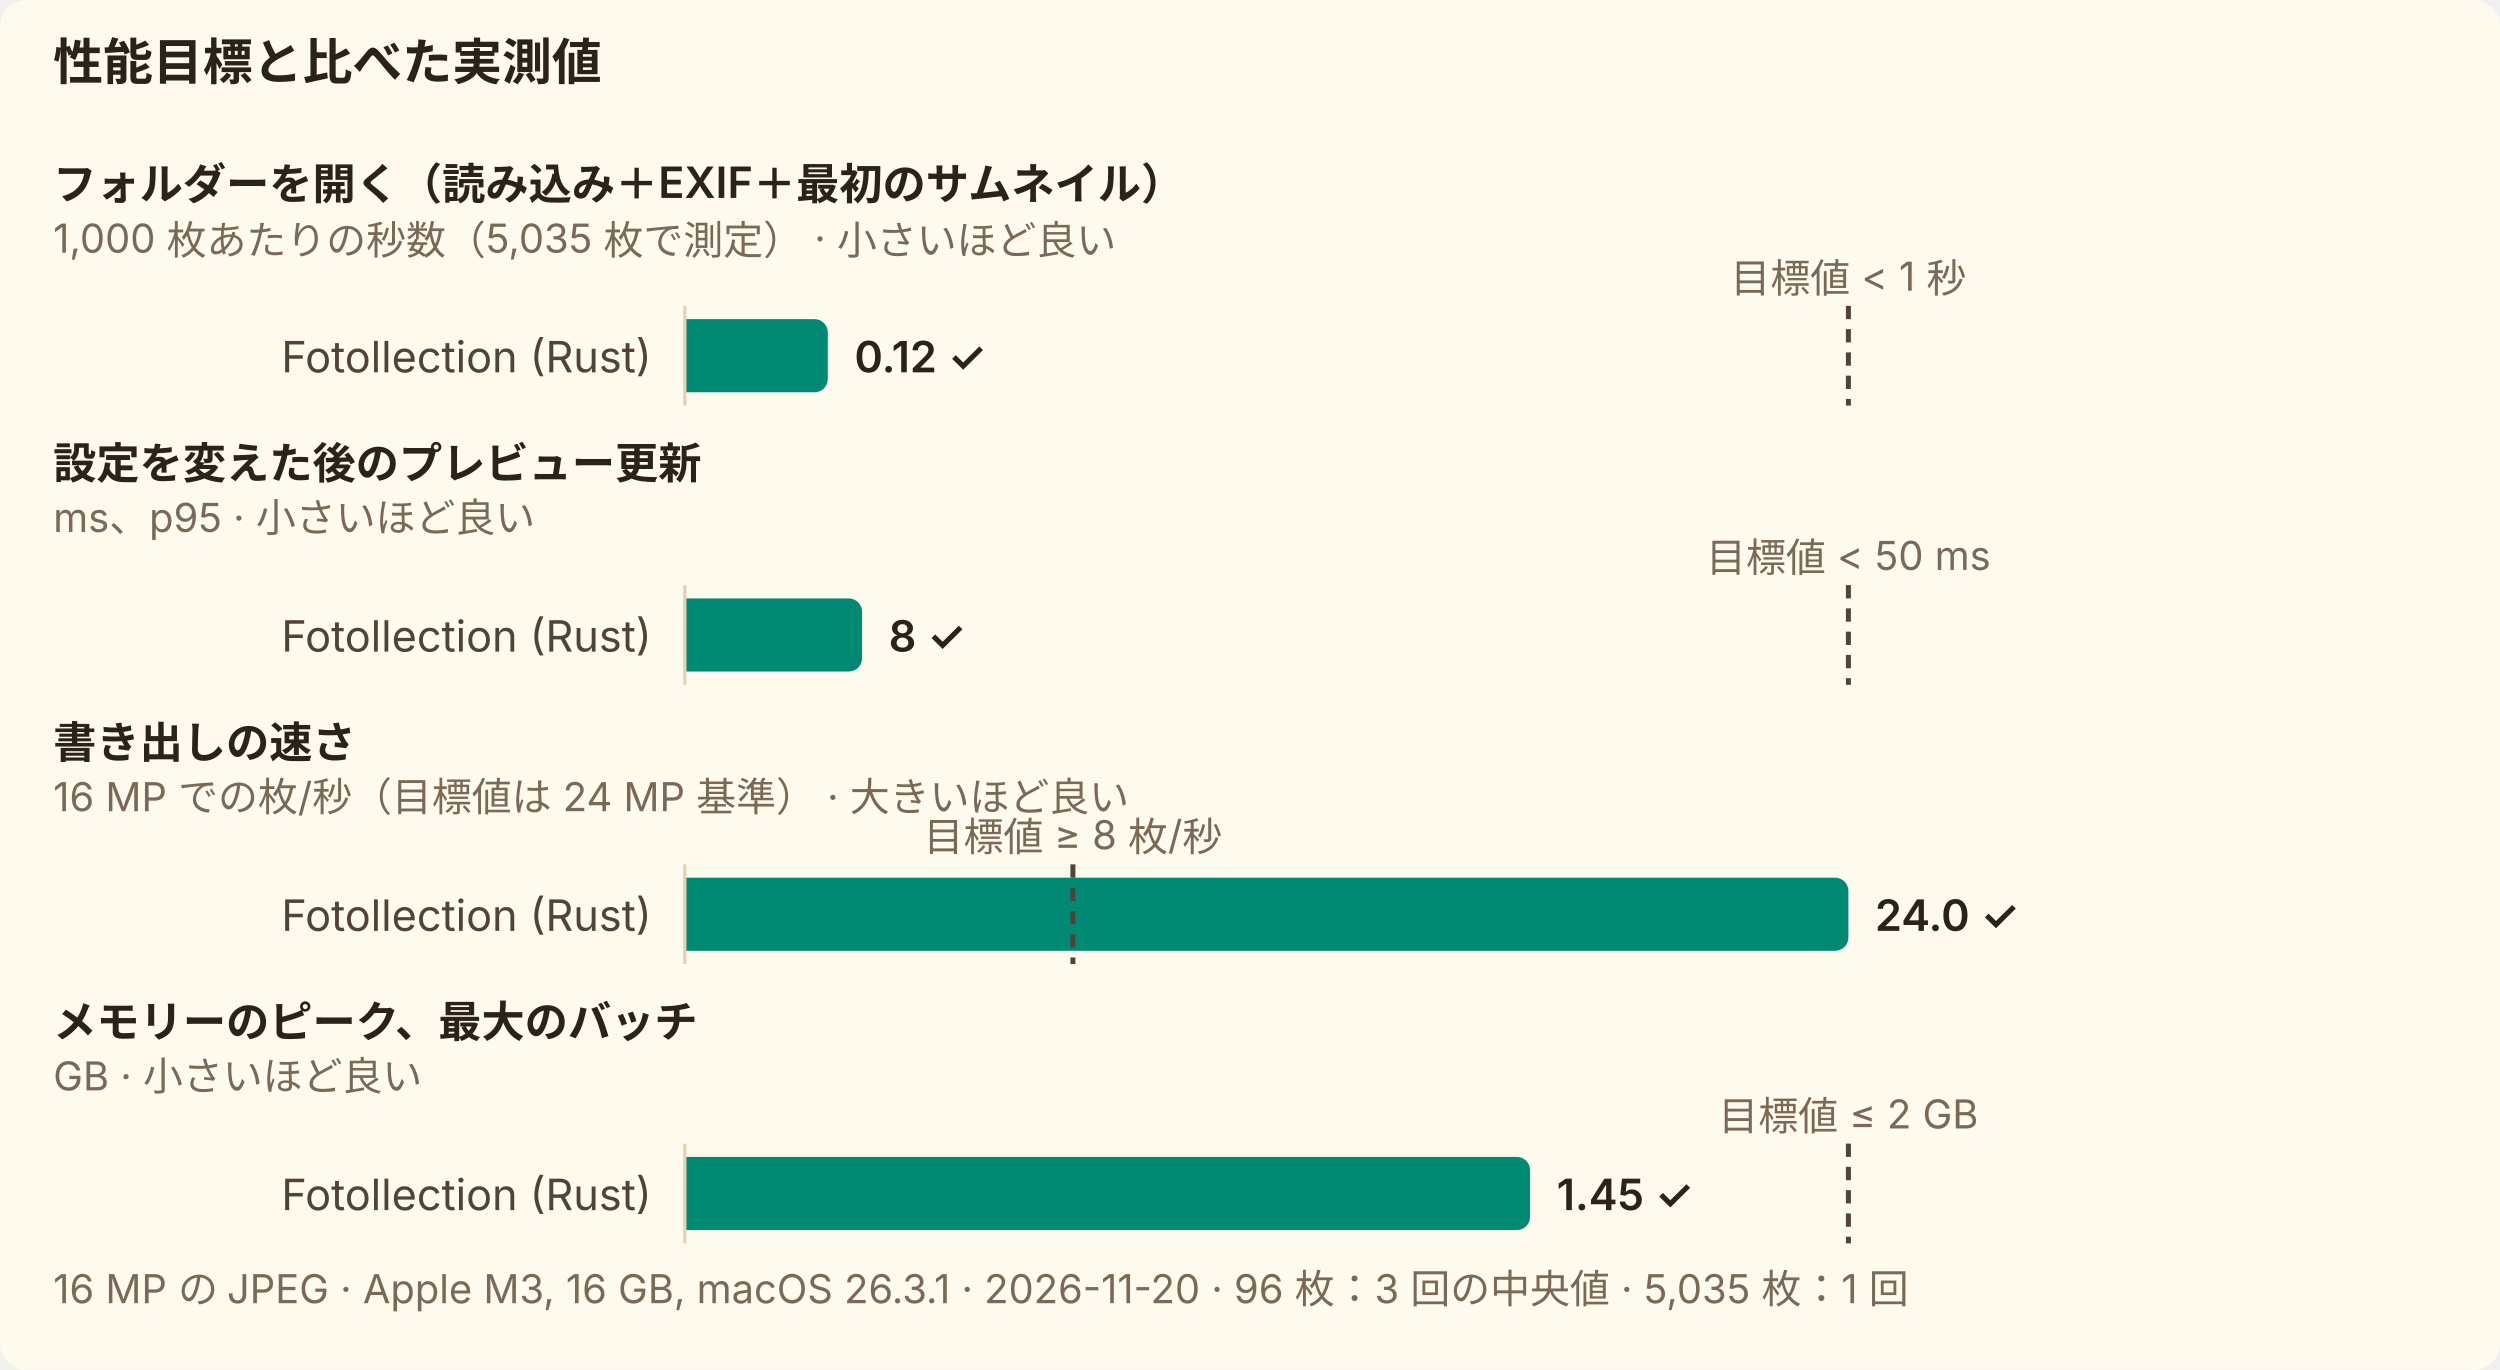
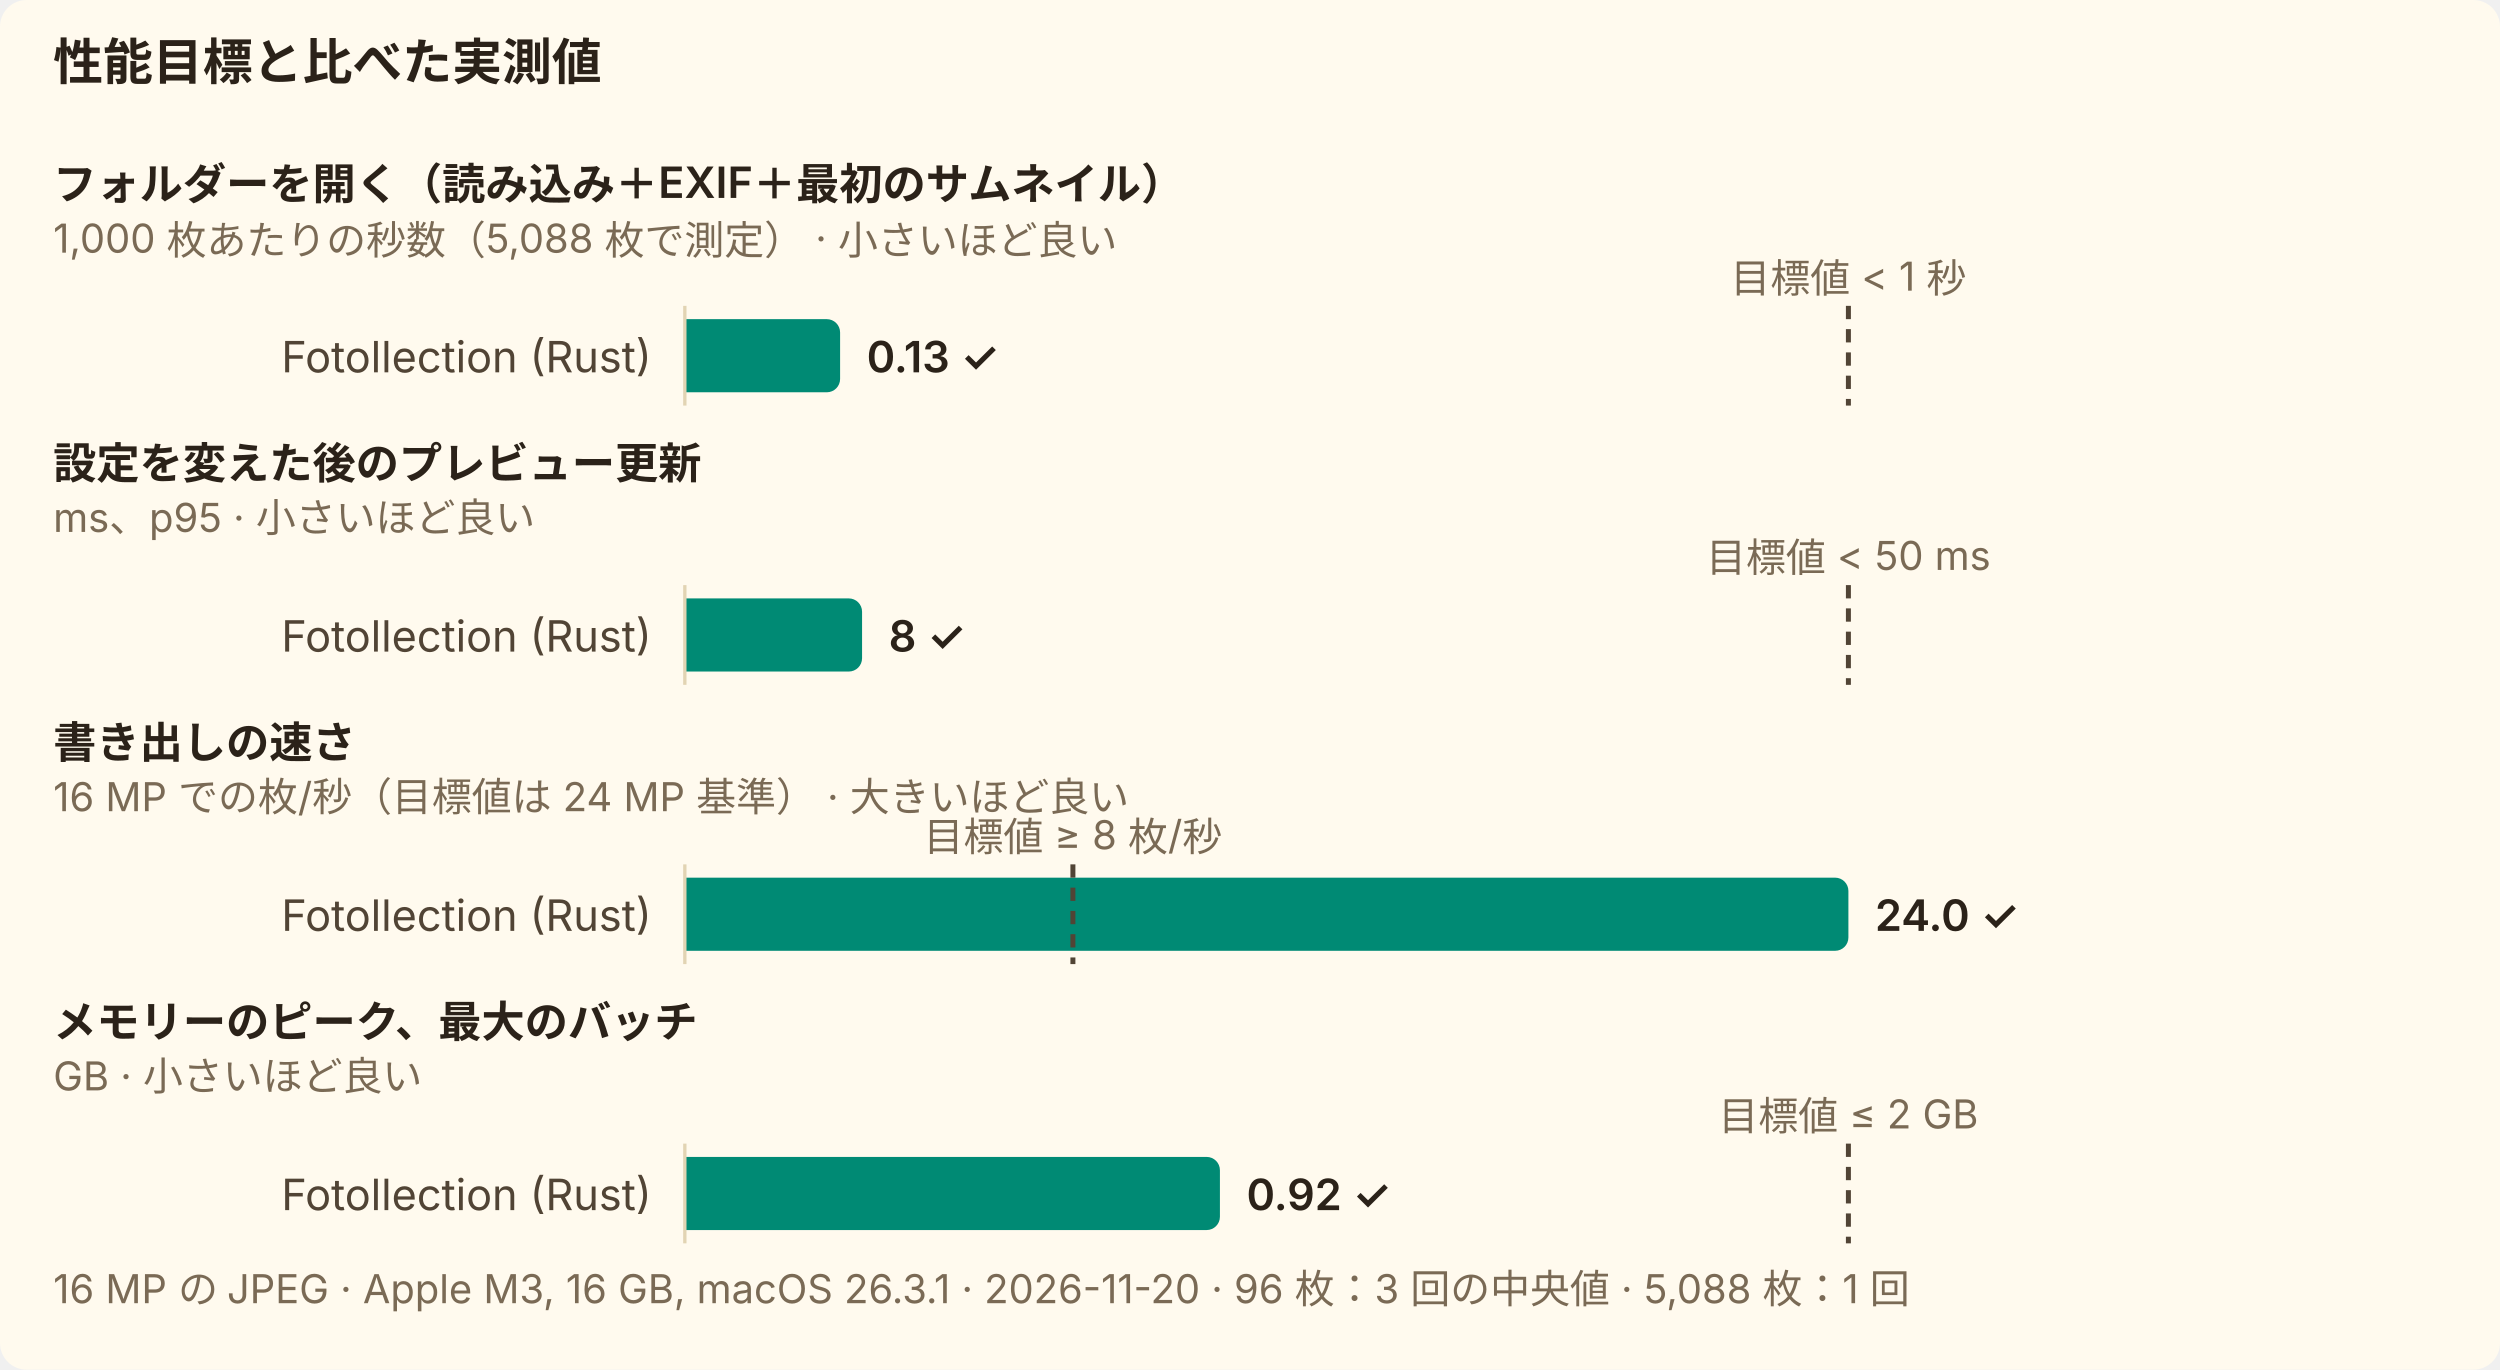
<svg xmlns="http://www.w3.org/2000/svg" viewBox="-16 -16 752 412" width="752" height="412" role="img" aria-labelledby="t d">
  <style>
  .bg{fill:#fffaee} .t1{fill:#2b2219;font:600 13px system-ui,-apple-system,Segoe UI,sans-serif}
  .t2{fill:#514435;font:13px system-ui,-apple-system,Segoe UI,sans-serif}
  .t3{fill:#7a6a55;font:12px system-ui,-apple-system,Segoe UI,sans-serif}
  .h{font-size:15px} .num{font-variant-numeric:tabular-nums} .axis{stroke:#e2d4b3;stroke-width:1}
  .ref{stroke:#514435;stroke-width:1.5;stroke-dasharray:4 3} .refw{stroke:#b5652a;stroke-width:1.5;stroke-dasharray:4 3}
  .s1{fill:#008a74} .old{fill-opacity:.45} .s2{fill:#b5652a} .s3{fill:#1baf7a} .s4{fill:#eda100} .s5{fill:#e87ba4} .gap{stroke:#fffaee;stroke-width:2}
  .in{fill:#fff} .ln{fill:none;stroke:#008a74;stroke-width:2;stroke-linejoin:round} .band{fill:#e2d4b3;fill-opacity:.35}
  @media (prefers-color-scheme: dark){
    .bg{fill:#262019} .t1{fill:#f3ead6} .t2{fill:#d8cab0} .t3{fill:#a8977c} .axis{stroke:#3b3127}
    .ref{stroke:#d8cab0} .refw{stroke:#cc7f3e}
    .s1{fill:#21a593} .s2{fill:#cc7f3e} .s3{fill:#199e70} .s4{fill:#c98500} .s5{fill:#d55181} .gap{stroke:#262019}
    .ln{stroke:#21a593} .band{fill:#3b3127}
  }
</style>
  <rect class="bg" x="-16" y="-16" width="752" height="412" rx="8" />
  <text class="t1 h" x="0" y="8">性能目標と比べた実測値</text>
  <text class="t1" x="0" y="44">フォルダーを開く（読み込み＋EXIF＋最初のサムネイル）</text>
-   <text class="t3" x="0" y="60">1,000 枚あたりの秒数（5,035 枚で測定） · 小さいほど良い</text>
+   <text class="t3" x="0" y="60">1,000 枚あたりの秒数（5,088 枚で測定） · 小さいほど良い</text>
  <text class="t2" x="180" y="96" text-anchor="end">Fotollection (Rust)</text>
-   <path class="s1" d="M190 80h39.007a4 4 0 0 1 4 4v14a4 4 0 0 1 -4 4h-39.007z" />
-   <text class="t1 num" x="241.007" y="96">0.12 ✓</text>
+   <path class="s1" d="M190 80h42.701a4 4 0 0 1 4 4v14a4 4 0 0 1 -4 4h-42.701z" />
+   <text class="t1 num" x="244.701" y="96">0.13 ✓</text>
  <line class="axis" x1="190" x2="190" y1="76" y2="106" />
  <line class="ref" x1="540" x2="540" y1="76" y2="106" />
  <text class="t3" x="540" y="72" text-anchor="middle">目標値 &lt; 1 秒</text>
  <text class="t1" x="0" y="128">設定を変えた後のプレビュー更新</text>
  <text class="t3" x="0" y="144">ms、p95 · 小さいほど良い</text>
  <text class="t2" x="180" y="180" text-anchor="end">Fotollection (Rust)</text>
  <path class="s1" d="M190 164h49.309a4 4 0 0 1 4 4v14a4 4 0 0 1 -4 4h-49.309z" />
  <text class="t1 num" x="251.309" y="180">8 ✓</text>
  <line class="axis" x1="190" x2="190" y1="160" y2="190" />
  <line class="ref" x1="540" x2="540" y1="160" y2="190" />
  <text class="t3" x="540" y="156" text-anchor="middle">目標値 &lt; 50 ms</text>
  <text class="t1" x="0" y="212">書き出しの速さ</text>
  <text class="t3" x="0" y="228">16 MP での枚/秒（目標値は 24 MP 基準） · 大きいほど良い</text>
  <text class="t2" x="180" y="264" text-anchor="end">Fotollection (Rust)</text>
  <path class="s1" d="M190 248h346a4 4 0 0 1 4 4v14a4 4 0 0 1 -4 4h-346z" />
  <text class="t1 num" x="548" y="264">24.0 ✓</text>
  <line class="axis" x1="190" x2="190" y1="244" y2="274" />
  <line class="ref" x1="306.73" x2="306.73" y1="244" y2="274" />
  <text class="t3" x="306.73" y="240" text-anchor="middle">目標値 ≥ 8 枚/秒</text>
  <text class="t1" x="0" y="296">メモリーのピーク、最大のバッチ</text>
  <text class="t3" x="0" y="312">GB · 小さいほど良い</text>
  <text class="t2" x="180" y="348" text-anchor="end">Fotollection (Rust)</text>
-   <path class="s1" d="M190 332h250.255a4 4 0 0 1 4 4v14a4 4 0 0 1 -4 4h-250.255z" />
-   <text class="t1 num" x="452.255" y="348">1.45 ✓</text>
+   <path class="s1" d="M190 332h156.953a4 4 0 0 1 4 4v14a4 4 0 0 1 -4 4h-156.953z" />
+   <text class="t1 num" x="358.953" y="348">0.92 ✓</text>
  <line class="axis" x1="190" x2="190" y1="328" y2="358" />
  <line class="ref" x1="540" x2="540" y1="328" y2="358" />
  <text class="t3" x="540" y="324" text-anchor="middle">目標値 ≤ 2 GB</text>
-   <text class="t3" x="0" y="376">16 MP の JPEG · Apple M3, 16 GB, macOS 26.3.1 · 2026-11-20 · 96 枚：3 回の中央値 · 5,035 枚：1 回</text>
+   <text class="t3" x="0" y="376">16 MP の JPEG · Apple M3, 16 GB, macOS 26.3.1 · 2026-11-20 · 96 枚：3 回の中央値 · 5,088 枚：1 回</text>
</svg>
